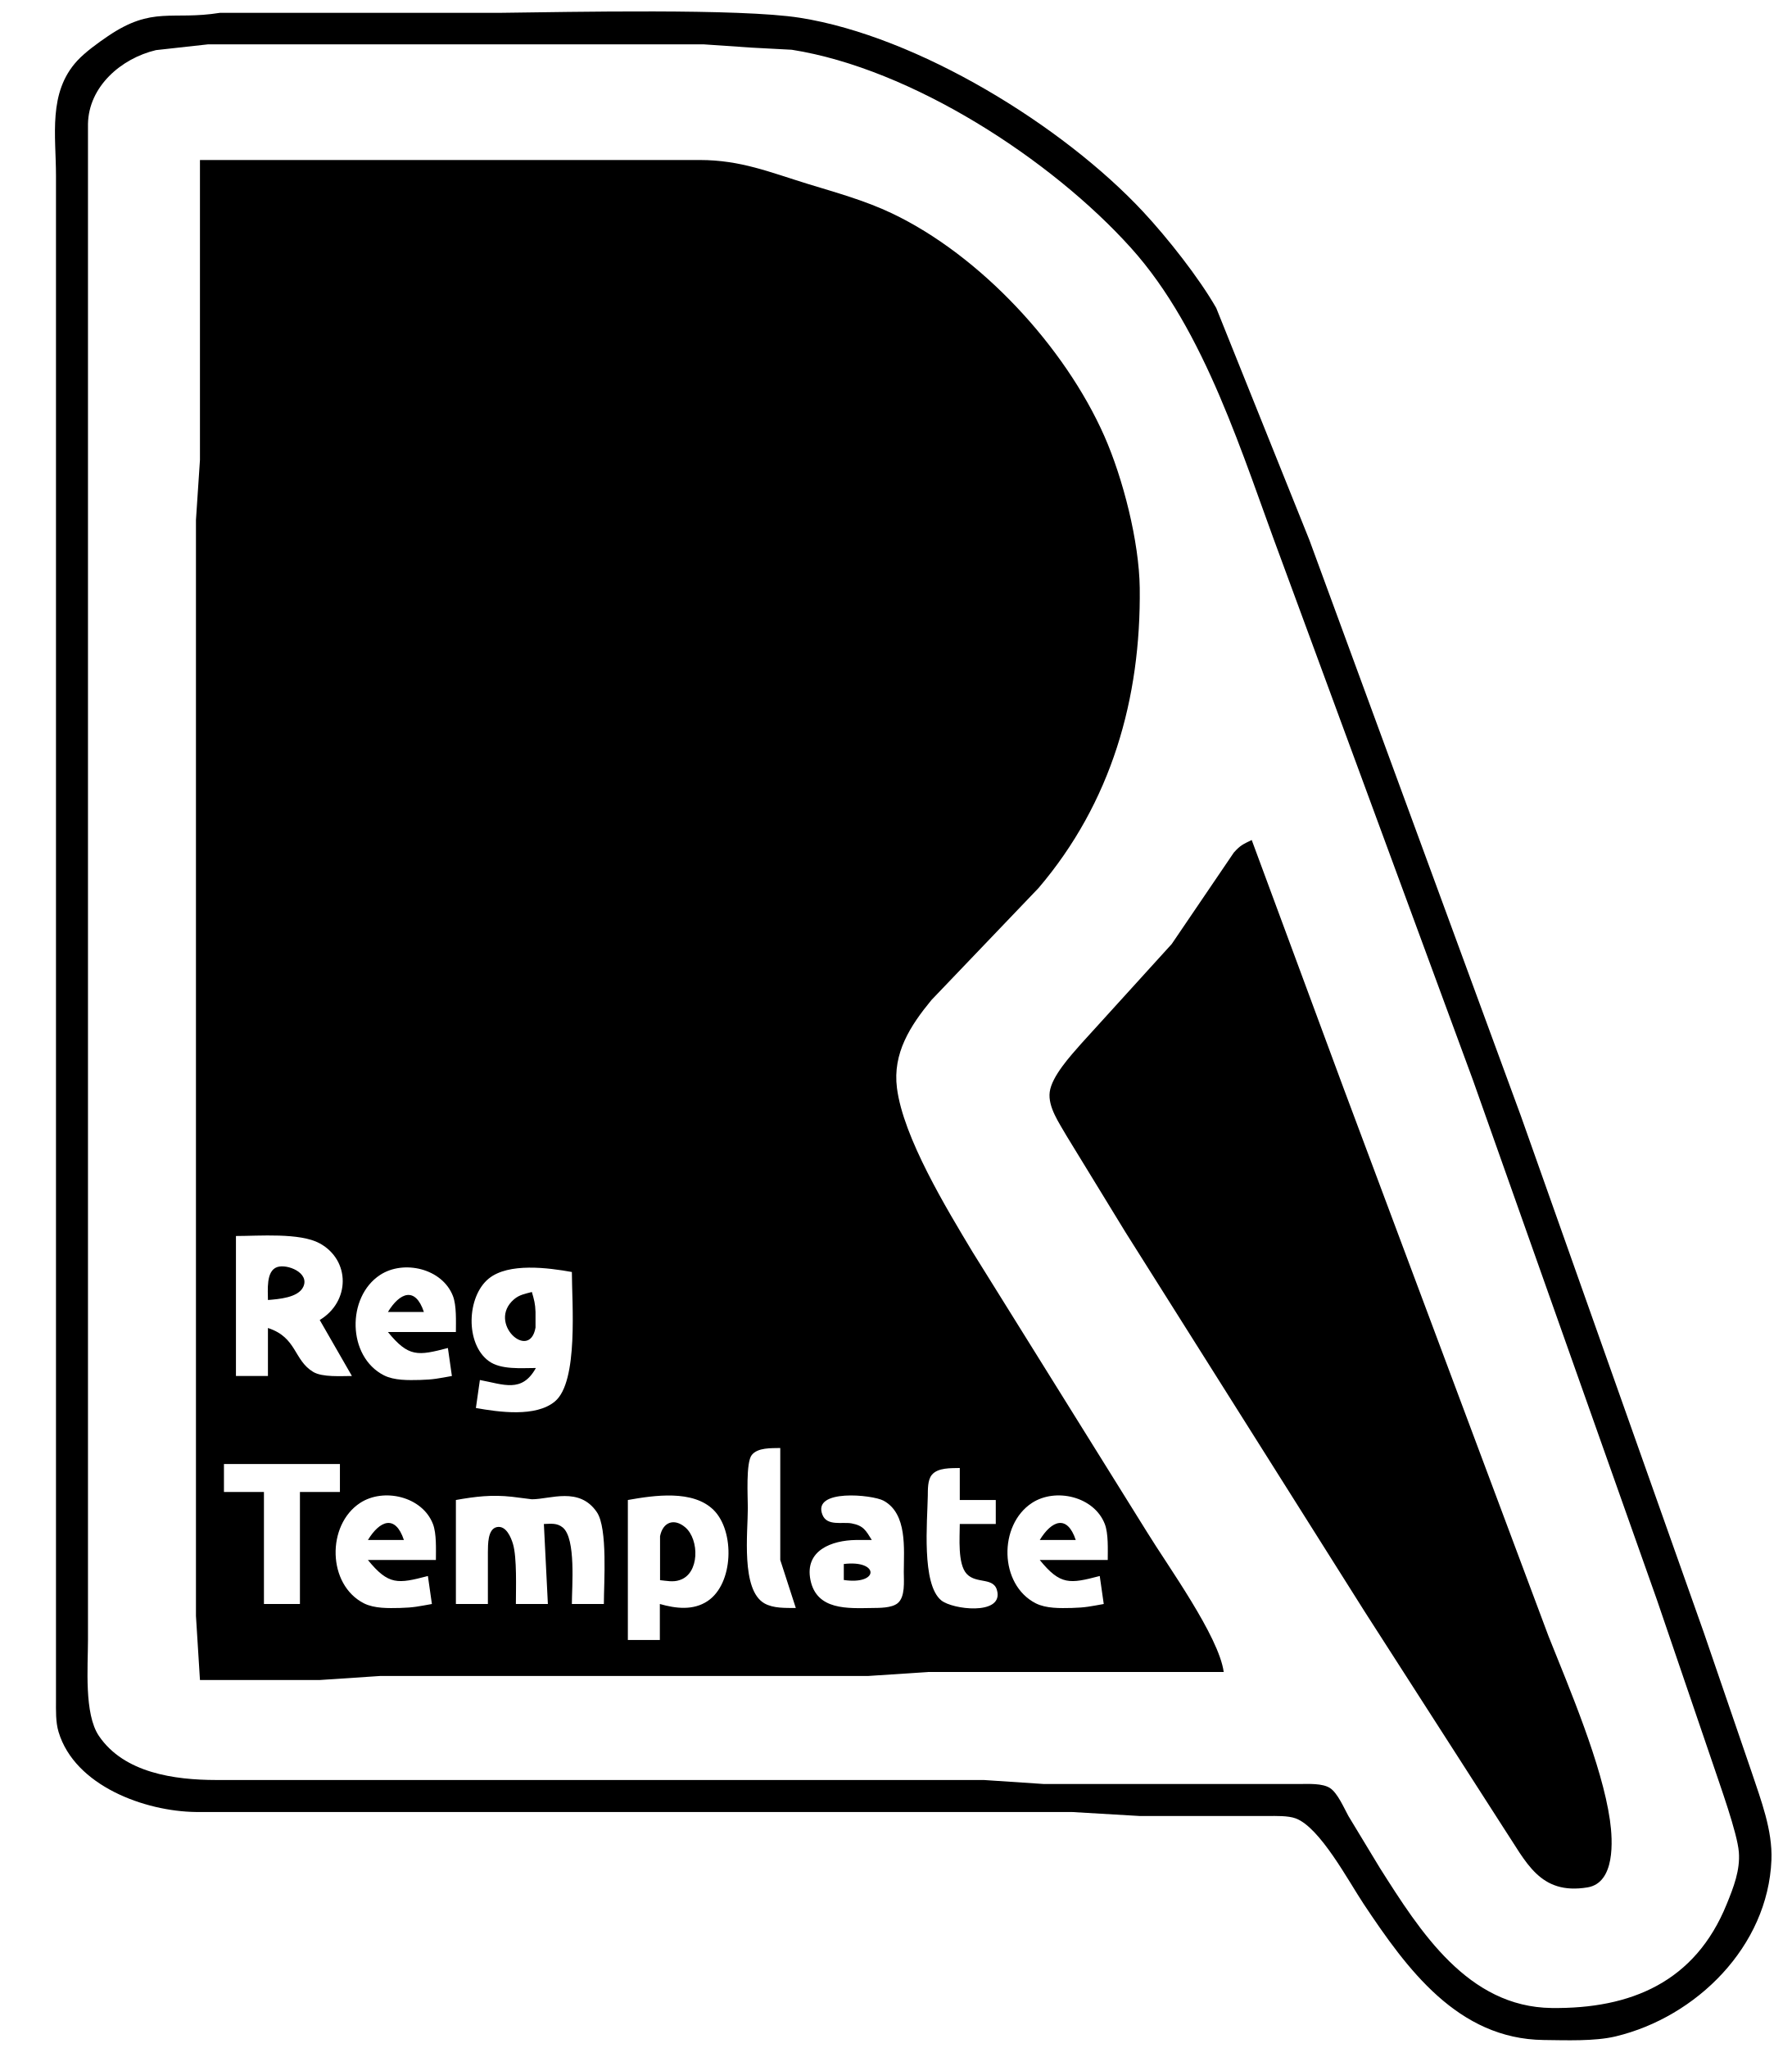
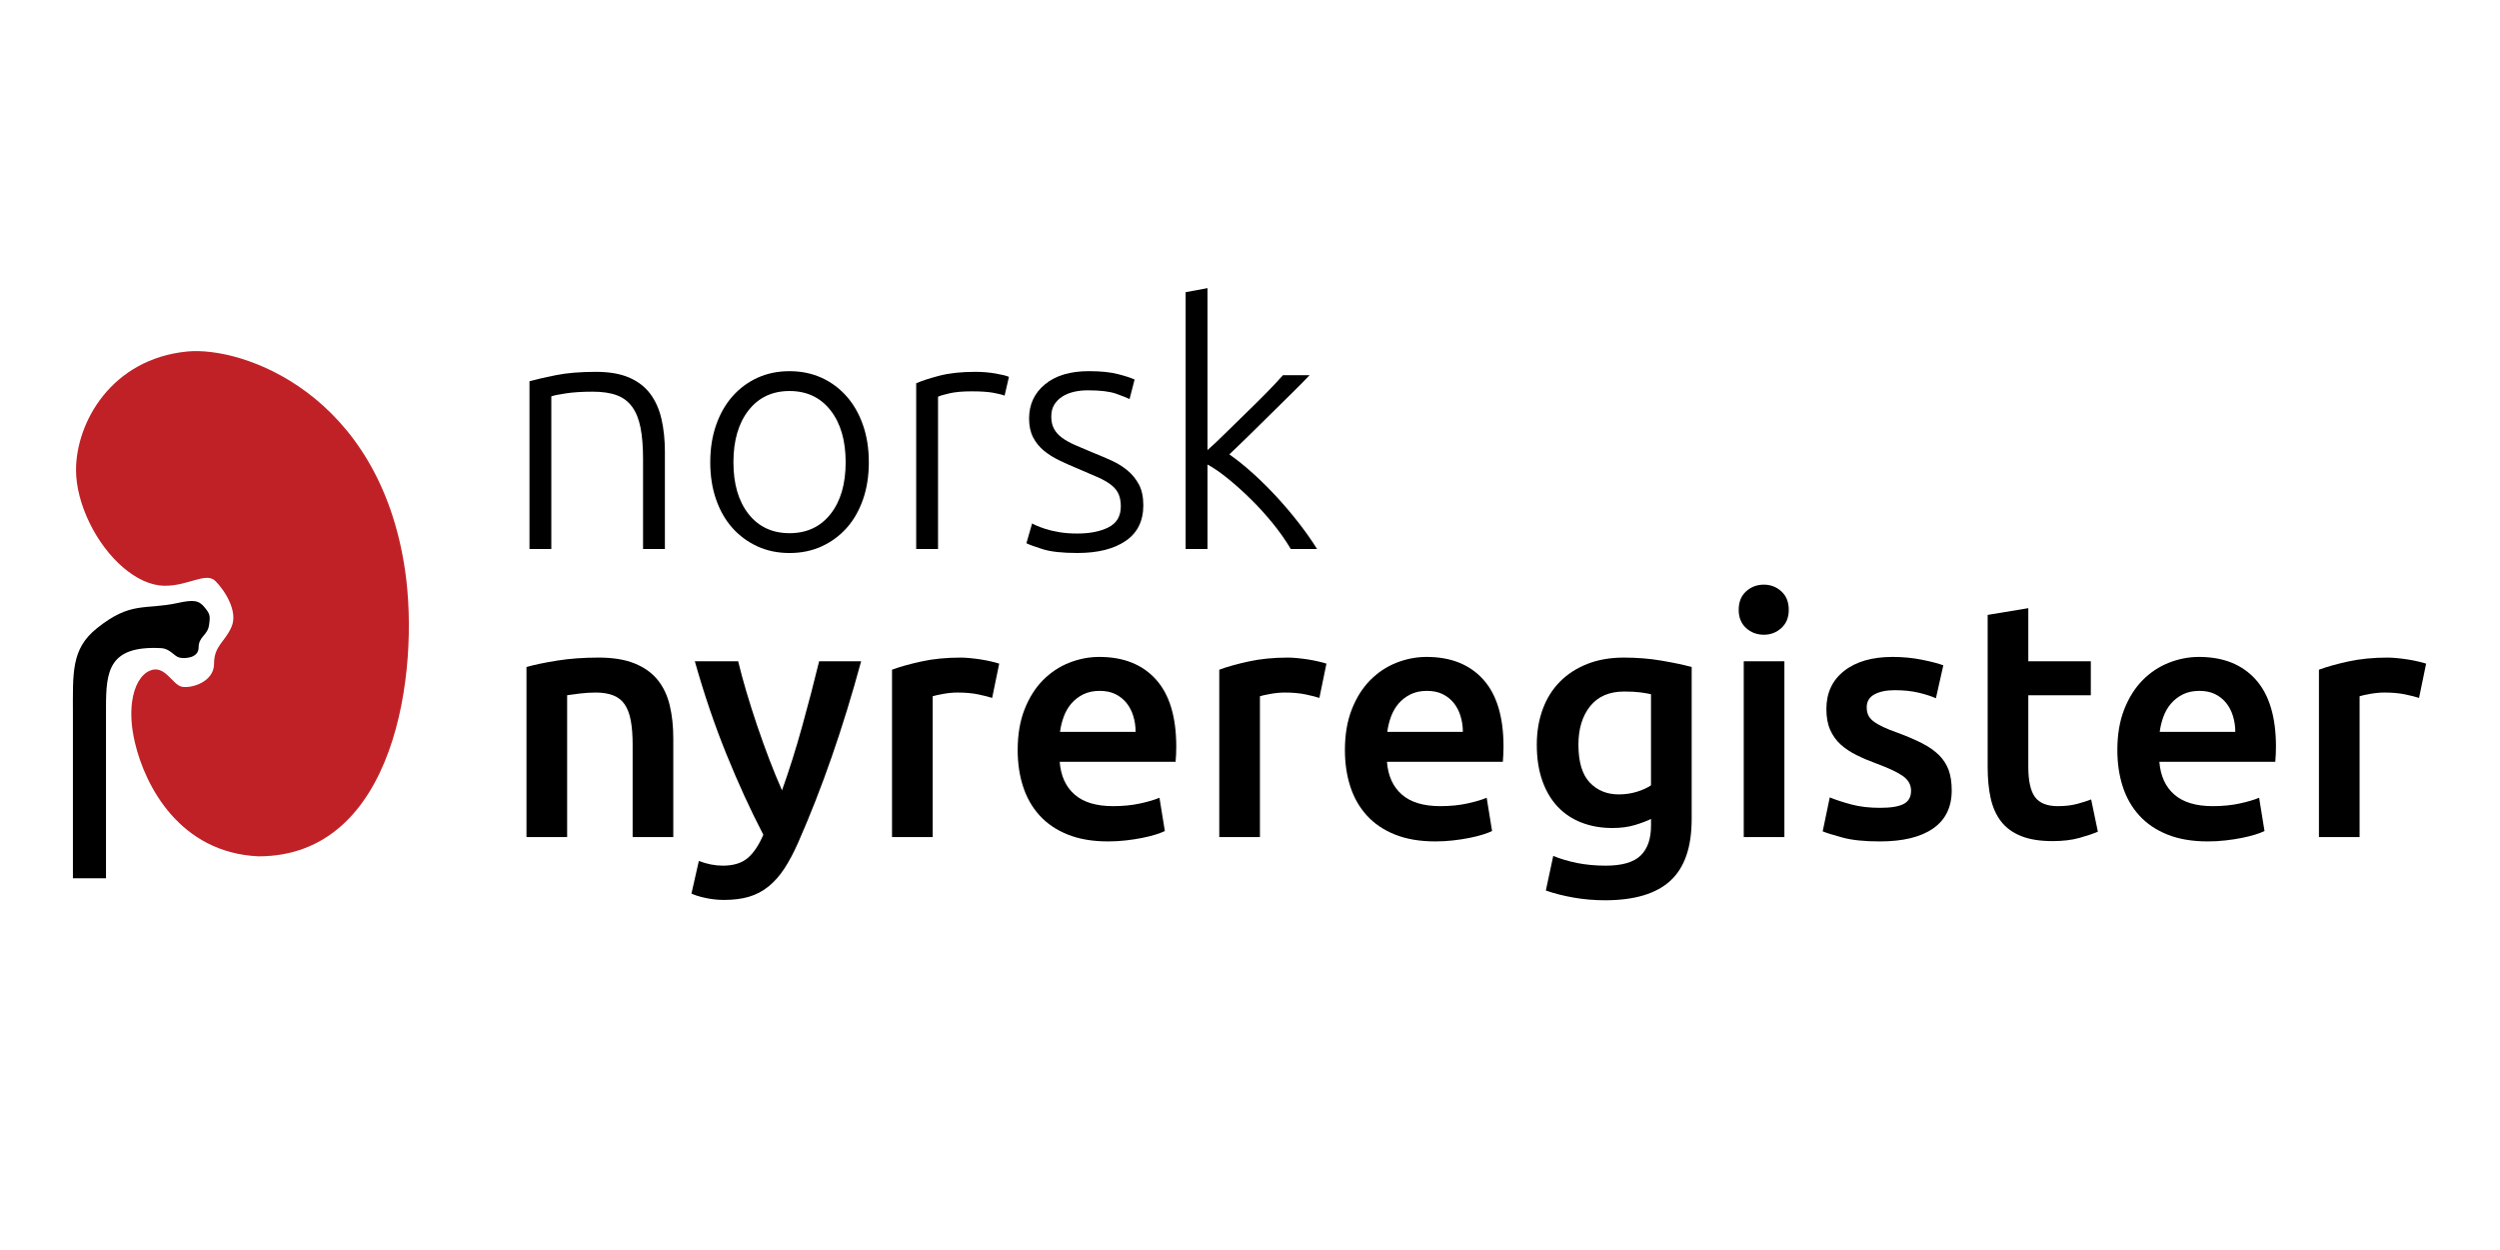
- <svg xmlns="http://www.w3.org/2000/svg" class="logo" width="100%" height="100%" viewBox="0 0 448 512">
+ <svg xmlns="http://www.w3.org/2000/svg" version="1.1" id="Layer_1" x="0px" y="0px" width="283.465px" height="141.732px" viewBox="0 0 283.465 141.732" enable-background="new 0 0 283.465 141.732" xml:space="preserve">
  <g>
-     <path id="RegTemplate" stroke-miterlimit="4" stroke-width="1.123" d="M 125.00,3.21            C 142.58,3.00 184.96,2.07 200.00,4.44              229.53,9.09 265.81,31.41 285.91,53.00              291.89,59.42 299.79,69.40 304.13,77.00              304.13,77.00 327.42,135.00 327.42,135.00              327.42,135.00 380.31,279.00 380.31,279.00              380.31,279.00 426.00,408.00 426.00,408.00              426.00,408.00 438.00,443.00 438.00,443.00              440.33,449.99 443.26,457.56 442.96,465.00              442.09,486.59 424.22,504.26 404.00,509.10              398.74,510.36 391.52,510.06 386.00,510.00              364.49,509.74 351.78,492.18 341.00,476.00              337.21,470.31 330.08,456.85 324.00,454.60              322.07,453.89 319.08,454.00 317.00,454.00              317.00,454.00 285.00,454.00 285.00,454.00              285.00,454.00 268.00,453.00 268.00,453.00              268.00,453.00 49.00,453.00 49.00,453.00              36.24,452.85 18.72,446.49 14.65,433.00              13.89,430.50 14.00,427.60 14.00,425.00              14.00,425.00 14.00,109.00 14.00,109.00              14.00,109.00 14.00,44.00 14.00,44.00              14.00,33.88 11.96,23.15 19.33,15.17              21.33,13.01 24.54,10.70 27.00,9.03              38.20,1.44 42.90,5.14 55.00,3.21              55.00,3.21 125.00,3.21 125.00,3.21 Z            M 39.00,12.53            C 30.25,14.61 22.16,21.66 22.00,31.00              22.00,31.00 22.00,95.00 22.00,95.00              22.00,95.00 22.00,354.00 22.00,354.00              22.00,354.00 22.00,410.00 22.00,410.00              22.00,416.70 21.00,428.44 24.72,433.96              31.02,443.28 43.71,444.98 54.00,445.00              54.00,445.00 246.00,445.00 246.00,445.00              246.00,445.00 261.00,446.00 261.00,446.00              261.00,446.00 325.00,446.00 325.00,446.00              327.24,446.00 330.68,445.78 332.59,447.02              334.47,448.25 336.07,451.98 337.18,454.00              337.18,454.00 345.05,467.00 345.05,467.00              355.10,482.84 367.01,501.74 388.00,502.00              407.80,502.24 423.90,495.52 431.79,476.00              433.47,471.87 435.18,467.54 434.81,463.00              434.42,458.19 430.06,446.19 428.33,441.00              428.33,441.00 414.34,400.00 414.34,400.00              414.34,400.00 368.31,270.00 368.31,270.00              368.31,270.00 320.42,140.00 320.42,140.00              310.70,114.00 301.47,82.71 282.83,62.00              262.86,39.81 227.95,17.16 198.00,12.44              198.00,12.44 188.00,11.91 188.00,11.91              188.00,11.91 176.00,11.09 176.00,11.09              176.00,11.09 124.00,11.09 124.00,11.09              124.00,11.09 52.00,11.09 52.00,11.09              52.00,11.09 39.00,12.53 39.00,12.53 Z            M 175.00,40.00            C 185.23,40.02 192.36,43.01 202.00,45.98              209.12,48.16 216.24,50.11 223.00,53.32              245.15,63.85 266.26,86.66 276.14,109.00              280.82,119.59 284.86,135.41 285.00,147.00              285.32,174.62 277.91,200.62 259.70,222.00              259.70,222.00 232.92,250.00 232.92,250.00              227.61,256.45 223.18,263.29 224.29,272.00              225.86,284.37 236.71,302.19 243.20,313.00              243.20,313.00 286.81,383.00 286.81,383.00              291.97,391.42 304.78,409.05 306.00,418.00              306.00,418.00 232.00,418.00 232.00,418.00              232.00,418.00 217.00,419.00 217.00,419.00              217.00,419.00 95.00,419.00 95.00,419.00              95.00,419.00 80.00,420.00 80.00,420.00              80.00,420.00 50.00,420.00 50.00,420.00              50.00,420.00 49.00,404.00 49.00,404.00              49.00,404.00 49.00,228.00 49.00,228.00              49.00,228.00 49.00,130.00 49.00,130.00              49.00,130.00 50.00,115.00 50.00,115.00              50.00,115.00 50.00,40.00 50.00,40.00              50.00,40.00 175.00,40.00 175.00,40.00 Z            M 335.95,272.00            C 335.95,272.00 387.20,409.00 387.20,409.00              392.51,422.27 400.60,441.27 402.57,455.00              403.33,460.26 403.87,470.72 396.96,471.85              384.97,473.82 381.65,465.47 376.00,457.00              376.00,457.00 341.31,403.00 341.31,403.00              341.31,403.00 281.40,308.00 281.40,308.00              281.40,308.00 266.72,284.00 266.72,284.00              264.92,280.83 262.00,276.78 262.49,273.00              263.01,269.06 267.69,263.96 270.29,261.00              270.29,261.00 293.00,236.00 293.00,236.00              293.00,236.00 308.53,213.14 308.53,213.14              310.22,211.25 310.85,211.07 313.00,210.00              313.00,210.00 335.95,272.00 335.95,272.00 Z            M 79.95,310.84            C 74.97,308.13 64.82,309.00 59.00,309.00              59.00,309.00 59.00,344.00 59.00,344.00              59.00,344.00 67.00,344.00 67.00,344.00              67.00,344.00 67.00,332.00 67.00,332.00              74.27,334.35 73.41,340.03 78.32,342.98              80.61,344.35 85.30,344.00 88.00,344.00              88.00,344.00 79.95,330.00 79.95,330.00              87.58,325.42 87.66,315.08 79.95,310.84 Z            M 69.31,316.77            C 71.82,315.92 77.50,318.19 75.83,321.72              74.54,324.46 69.60,324.78 67.00,325.00              67.01,322.59 66.46,317.74 69.31,316.77 Z            M 113.26,324.00            C 110.58,317.08 100.91,314.89 95.04,318.74              86.64,324.25 86.82,339.15 96.00,343.83              98.62,345.15 102.12,345.05 105.00,344.99              108.46,344.90 109.68,344.59 113.00,344.00              113.00,344.00 112.00,337.00 112.00,337.00              104.48,338.97 102.17,339.34 97.00,333.00              97.00,333.00 114.00,333.00 114.00,333.00              114.00,330.38 114.19,326.40 113.26,324.00 Z            M 122.21,319.65            C 116.71,324.13 116.29,335.92 122.21,340.26              125.25,342.49 130.35,342.00 134.00,342.00              130.52,348.30 125.94,346.11 120.00,345.00              120.00,345.00 119.00,352.00 119.00,352.00              124.71,353.02 133.99,354.36 138.77,350.35              144.69,345.40 143.00,325.68 143.00,318.00              137.10,316.94 127.17,315.61 122.21,319.65 Z            M 106.00,328.00            C 106.00,328.00 97.00,328.00 97.00,328.00              99.95,323.15 103.85,321.54 106.00,328.00 Z            M 133.91,328.00            C 133.91,328.00 133.91,331.89 133.91,331.89              132.45,340.41 121.72,330.73 128.51,324.85              129.87,323.67 131.36,323.44 133.00,323.00              133.57,325.00 133.84,325.88 133.91,328.00 Z            M 187.99,363.74            C 186.48,365.61 187.00,374.29 187.00,377.00              187.00,383.13 185.25,397.45 191.13,400.83              193.39,402.13 196.47,401.97 199.00,402.00              199.00,402.00 195.11,389.99 195.11,389.99              195.11,389.99 195.11,362.00 195.11,362.00              192.83,362.06 189.51,361.86 187.99,363.74 Z            M 56.00,366.00            C 56.00,366.00 56.00,373.00 56.00,373.00              56.00,373.00 66.00,373.00 66.00,373.00              66.00,373.00 66.00,401.00 66.00,401.00              66.00,401.00 75.00,401.00 75.00,401.00              75.00,401.00 75.00,373.00 75.00,373.00              75.00,373.00 85.00,373.00 85.00,373.00              85.00,373.00 85.00,366.00 85.00,366.00              85.00,366.00 56.00,366.00 56.00,366.00 Z            M 232.99,368.74            C 231.93,370.05 232.03,372.41 232.00,374.00              231.90,380.27 230.38,396.09 235.39,400.11              238.24,402.39 250.32,403.81 249.42,398.08              248.80,394.05 244.24,396.16 241.74,393.48              239.42,391.00 240.00,384.33 240.00,381.00              240.00,381.00 249.00,381.00 249.00,381.00              249.00,381.00 249.00,375.00 249.00,375.00              249.00,375.00 240.00,375.00 240.00,375.00              240.00,375.00 240.00,367.00 240.00,367.00              237.83,367.06 234.51,366.86 232.99,368.74 Z            M 108.26,381.00            C 105.58,374.08 95.91,371.89 90.04,375.74              81.64,381.25 81.82,396.15 91.00,400.83              93.62,402.15 97.12,402.05 100.00,401.99              103.46,401.90 104.68,401.59 108.00,401.00              108.00,401.00 107.00,394.00 107.00,394.00              99.48,395.97 97.17,396.34 92.00,390.00              92.00,390.00 109.00,390.00 109.00,390.00              109.00,387.38 109.19,383.40 108.26,381.00 Z            M 149.26,378.06            C 144.88,371.58 137.59,374.82 133.00,374.82              133.00,374.82 128.00,374.19 128.00,374.19              122.95,373.64 118.94,374.12 114.00,375.00              114.00,375.00 114.00,401.00 114.00,401.00              114.00,401.00 122.00,401.00 122.00,401.00              122.00,401.00 122.00,388.00 122.00,388.00              122.04,386.23 121.90,382.24 124.26,381.77              126.54,381.32 127.78,384.32 128.28,386.01              129.29,389.44 129.00,397.12 129.00,401.00              129.00,401.00 137.00,401.00 137.00,401.00              137.00,401.00 136.00,381.00 136.00,381.00              137.72,380.95 139.29,380.68 140.74,381.89              144.06,384.68 143.00,396.64 143.00,401.00              143.00,401.00 151.00,401.00 151.00,401.00              151.00,395.67 151.99,382.09 149.26,378.06 Z            M 176.95,400.26            C 183.45,395.92 183.78,382.84 178.47,377.53              173.31,372.37 163.55,373.83 157.00,375.00              157.00,375.00 157.00,410.00 157.00,410.00              157.00,410.00 165.00,410.00 165.00,410.00              165.00,410.00 165.00,401.00 165.00,401.00              168.94,402.12 173.32,402.69 176.95,400.26 Z            M 214.00,385.00            C 208.08,385.08 201.15,387.54 202.66,395.00              204.21,402.62 212.03,402.08 218.00,402.00              219.89,401.97 222.88,402.04 224.43,400.83              226.41,399.26 226.00,395.30 226.00,393.00              226.01,387.19 226.93,378.43 220.94,375.17              218.18,373.67 203.02,372.14 205.66,378.70              206.82,381.61 210.63,380.42 212.96,380.85              215.95,381.41 216.52,382.64 218.00,385.00              218.00,385.00 214.00,385.00 214.00,385.00 Z            M 276.26,381.00            C 273.58,374.08 263.91,371.89 258.04,375.74              249.64,381.25 249.82,396.15 259.00,400.83              261.62,402.15 265.12,402.05 268.00,401.99              271.46,401.90 272.68,401.59 276.00,401.00              276.00,401.00 275.00,394.00 275.00,394.00              267.48,395.97 265.17,396.34 260.00,390.00              260.00,390.00 277.00,390.00 277.00,390.00              277.00,387.38 277.19,383.40 276.26,381.00 Z            M 101.00,385.00            C 101.00,385.00 92.00,385.00 92.00,385.00              94.95,380.15 98.85,378.54 101.00,385.00 Z            M 165.05,387.00            C 165.05,387.00 165.05,384.06 165.05,384.06              165.76,380.46 168.61,379.50 171.35,381.83              174.90,384.84 175.00,393.49 169.89,395.04              168.32,395.58 166.59,395.19 165.05,395.04              165.05,395.04 165.05,387.00 165.05,387.00 Z            M 269.00,385.00            C 269.00,385.00 260.00,385.00 260.00,385.00              262.95,380.15 266.85,378.54 269.00,385.00 Z            M 211.00,395.00            C 211.00,395.00 211.00,391.00 211.00,391.00              219.87,389.92 219.93,396.31 211.00,395.00 Z" />
+     <path fill="#C02126" d="M45.953,64.71c-2.947-20.202-18.537-25.47-24.727-24.854C12.655,40.708,8.64,47.86,8.624,53.265   c-0.012,3.796,2.274,8.494,5.393,11.121c1.415,1.19,2.981,1.997,4.615,2.029c2.672,0.053,4.732-1.603,5.8-0.535   c1.069,1.07,2.595,3.435,1.832,5.19c-0.762,1.755-1.984,2.137-1.984,4.197c0,2.062-2.595,2.826-3.663,2.596   c-1.07-0.229-1.91-2.519-3.587-1.831c-1.007,0.412-1.796,1.657-2.048,3.545c-0.168,1.259-0.105,2.799,0.315,4.596   c1.159,4.96,5.096,12.511,14.021,12.924C44.891,97.096,47.612,76.097,45.953,64.71" />
+     <path d="M12.024,99.58V80.184c0-4.105,0.321-6.997,6.235-6.695c1.067,0.054,1.483,0.942,2.113,1.077   c0.63,0.137,2.158,0.05,2.158-1.164c0-1.215,0.998-1.358,1.172-2.474c0.169-1.104,0.125-1.29-0.467-2.032   c-0.684-0.857-1.291-0.914-3.111-0.519c-3.697,0.799-5.267-0.236-9.121,2.851c-2.965,2.375-2.732,5.047-2.732,9.983V99.58H12.024z" />
+     <path d="M60.061,43.229c0.736-0.203,1.729-0.433,2.972-0.686c1.245-0.253,2.77-0.381,4.574-0.381c1.499,0,2.75,0.216,3.754,0.648   c1.004,0.432,1.803,1.047,2.402,1.849c0.595,0.801,1.021,1.76,1.275,2.877c0.254,1.118,0.382,2.35,0.382,3.697v11.013h-2.478   V52.032c0-1.396-0.095-2.578-0.286-3.544c-0.191-0.965-0.508-1.752-0.952-2.362c-0.446-0.609-1.028-1.049-1.753-1.315   c-0.724-0.267-1.634-0.4-2.726-0.4c-1.167,0-2.179,0.063-3.031,0.191c-0.85,0.127-1.403,0.242-1.657,0.343v17.301h-2.477V43.229z" />
+     <path d="M98.553,52.415c0,1.549-0.222,2.958-0.667,4.23c-0.445,1.27-1.067,2.351-1.867,3.239c-0.801,0.889-1.747,1.581-2.84,2.078   c-1.093,0.495-2.3,0.743-3.621,0.743c-1.32,0-2.527-0.248-3.62-0.743c-1.092-0.497-2.039-1.189-2.839-2.078   c-0.8-0.888-1.423-1.969-1.867-3.239c-0.445-1.271-0.667-2.681-0.667-4.23c0-1.55,0.223-2.959,0.667-4.23   c0.444-1.271,1.067-2.358,1.867-3.259c0.801-0.902,1.748-1.603,2.839-2.097c1.093-0.496,2.3-0.742,3.62-0.742   c1.321,0,2.528,0.247,3.621,0.742c1.093,0.495,2.039,1.195,2.84,2.097c0.8,0.901,1.422,1.988,1.867,3.259   C98.332,49.456,98.553,50.865,98.553,52.415 M95.924,52.415c0-2.464-0.572-4.428-1.716-5.889c-1.143-1.46-2.693-2.19-4.65-2.19   c-1.955,0-3.505,0.73-4.649,2.19c-1.143,1.461-1.715,3.424-1.715,5.889c0,2.463,0.572,4.42,1.715,5.869   c1.144,1.448,2.694,2.172,4.649,2.172c1.957,0,3.507-0.724,4.65-2.172C95.352,56.835,95.924,54.878,95.924,52.415" />
+     <path d="M110.634,42.162c0.813,0,1.582,0.064,2.306,0.191c0.725,0.127,1.226,0.253,1.506,0.379l-0.496,2.135   c-0.204-0.1-0.616-0.208-1.239-0.323c-0.622-0.114-1.442-0.172-2.458-0.172c-1.068,0-1.926,0.076-2.571,0.23   c-0.649,0.151-1.076,0.278-1.279,0.38v17.264h-2.477V43.458c0.635-0.279,1.512-0.566,2.63-0.858   C107.674,42.31,109.033,42.162,110.634,42.162" />
+     <path d="M122.219,60.494c1.423,0,2.598-0.234,3.525-0.706c0.928-0.47,1.392-1.263,1.392-2.382c0-0.534-0.084-0.99-0.247-1.373   c-0.167-0.379-0.439-0.723-0.82-1.029c-0.382-0.304-0.885-0.596-1.506-0.877c-0.623-0.279-1.39-0.609-2.306-0.991   c-0.737-0.304-1.435-0.616-2.096-0.934c-0.66-0.317-1.245-0.686-1.754-1.104c-0.507-0.42-0.914-0.921-1.218-1.505   c-0.304-0.585-0.458-1.296-0.458-2.135c0-1.6,0.604-2.896,1.811-3.887c1.207-0.992,2.863-1.486,4.972-1.486   c1.347,0,2.46,0.114,3.335,0.343c0.877,0.229,1.491,0.432,1.85,0.609l-0.572,2.211c-0.304-0.153-0.819-0.355-1.542-0.61   c-0.725-0.253-1.786-0.381-3.184-0.381c-0.559,0-1.086,0.056-1.582,0.171s-0.934,0.292-1.314,0.534   c-0.38,0.242-0.686,0.549-0.916,0.918c-0.229,0.37-0.341,0.819-0.341,1.355c0,0.534,0.099,0.993,0.304,1.375   c0.204,0.381,0.501,0.719,0.896,1.011c0.392,0.294,0.875,0.565,1.446,0.819c0.573,0.254,1.226,0.532,1.965,0.835   c0.76,0.303,1.491,0.613,2.19,0.93c0.699,0.316,1.315,0.697,1.849,1.141c0.534,0.444,0.965,0.978,1.296,1.6   c0.33,0.624,0.495,1.406,0.495,2.345c0,1.778-0.666,3.125-2,4.039c-1.335,0.914-3.157,1.372-5.47,1.372   c-1.728,0-3.048-0.146-3.962-0.438c-0.916-0.291-1.525-0.515-1.83-0.667l0.647-2.25c0.078,0.053,0.242,0.134,0.497,0.248   c0.254,0.115,0.596,0.244,1.027,0.382c0.432,0.141,0.948,0.262,1.544,0.361C120.739,60.443,121.433,60.494,122.219,60.494" />
+     <path d="M139.445,51.519c0.898,0.632,1.805,1.363,2.719,2.19c0.916,0.828,1.816,1.726,2.707,2.692   c0.887,0.967,1.727,1.958,2.512,2.976c0.785,1.017,1.455,1.973,2.01,2.869h-2.979c-0.596-1.002-1.287-1.983-2.074-2.947   c-0.787-0.963-1.613-1.871-2.48-2.72c-0.862-0.851-1.728-1.626-2.594-2.327c-0.864-0.7-1.631-1.227-2.297-1.579v9.573h-2.479V33.13   l2.479-0.458v18.357c0.529-0.453,1.189-1.072,1.979-1.857c0.791-0.782,1.598-1.571,2.417-2.365c0.82-0.793,1.596-1.562,2.326-2.306   c0.729-0.743,1.342-1.396,1.836-1.959h3.023c-0.58,0.612-1.25,1.289-2.006,2.033c-0.756,0.744-1.541,1.519-2.359,2.325   c-0.82,0.807-1.627,1.603-2.418,2.384C140.972,50.065,140.2,50.81,139.445,51.519" />
+     <path d="M59.719,75.63c0.889-0.256,2.044-0.496,3.467-0.725c1.423-0.23,2.998-0.344,4.726-0.344c1.625,0,2.985,0.223,4.079,0.667   c1.092,0.444,1.961,1.066,2.61,1.867c0.648,0.801,1.104,1.767,1.372,2.897c0.267,1.129,0.399,2.369,0.399,3.715v11.206h-4.611   V84.433c0-1.068-0.07-1.977-0.209-2.725c-0.14-0.749-0.368-1.36-0.686-1.829c-0.317-0.472-0.75-0.813-1.295-1.031   c-0.546-0.214-1.213-0.323-2-0.323c-0.585,0-1.195,0.039-1.83,0.115c-0.636,0.075-1.105,0.14-1.41,0.189v16.085h-4.611V75.63z" />
+     <path d="M97.678,74.982c-2.054,7.57-4.439,14.432-7.152,20.578c-0.508,1.146-1.03,2.121-1.564,2.937   c-0.534,0.813-1.131,1.484-1.792,2.019c-0.663,0.534-1.399,0.921-2.213,1.163c-0.814,0.24-1.755,0.361-2.823,0.361   c-0.712,0-1.419-0.076-2.117-0.228c-0.701-0.152-1.228-0.319-1.584-0.495l0.839-3.698c0.919,0.357,1.825,0.535,2.719,0.535   c1.198,0,2.136-0.288,2.813-0.858c0.677-0.571,1.27-1.455,1.781-2.65c-1.456-2.794-2.852-5.843-4.192-9.146   c-1.338-3.303-2.531-6.809-3.577-10.518h4.916c0.255,1.065,0.567,2.224,0.937,3.467c0.37,1.246,0.771,2.511,1.205,3.794   c0.434,1.28,0.893,2.56,1.376,3.828c0.486,1.271,0.969,2.453,1.454,3.544c0.81-2.26,1.569-4.668,2.277-7.222   c0.708-2.553,1.354-5.024,1.934-7.411H97.678z" />
+     <path d="M112.541,79.135c-0.382-0.126-0.909-0.259-1.583-0.401c-0.673-0.14-1.454-0.209-2.343-0.209   c-0.509,0-1.047,0.05-1.62,0.153c-0.573,0.102-0.971,0.19-1.2,0.266v15.971h-4.611V75.935c0.887-0.331,2-0.643,3.335-0.934   c1.333-0.293,2.813-0.439,4.44-0.439c0.305,0,0.659,0.019,1.065,0.057c0.407,0.039,0.813,0.09,1.22,0.152   c0.406,0.064,0.801,0.141,1.183,0.23c0.38,0.089,0.686,0.17,0.914,0.246L112.541,79.135z" />
+     <path d="M115.437,85.043c0-1.754,0.261-3.29,0.781-4.614c0.521-1.32,1.213-2.418,2.076-3.296c0.864-0.876,1.856-1.536,2.973-1.981   c1.118-0.444,2.262-0.666,3.43-0.666c2.744,0,4.886,0.852,6.422,2.554c1.537,1.701,2.306,4.242,2.306,7.622   c0,0.255-0.005,0.54-0.019,0.856c-0.014,0.318-0.032,0.604-0.057,0.858h-13.147c0.126,1.602,0.69,2.84,1.694,3.716   c1.004,0.878,2.459,1.314,4.364,1.314c1.117,0,2.141-0.101,3.069-0.304s1.658-0.421,2.191-0.648l0.611,3.772   c-0.254,0.127-0.605,0.262-1.049,0.401c-0.443,0.139-0.953,0.266-1.525,0.381c-0.571,0.115-1.187,0.21-1.848,0.284   c-0.662,0.078-1.335,0.113-2.02,0.113c-1.754,0-3.279-0.26-4.572-0.778c-1.297-0.521-2.364-1.246-3.203-2.174   c-0.838-0.926-1.462-2.02-1.867-3.278C115.639,87.92,115.437,86.542,115.437,85.043 M128.813,82.984   c0-0.635-0.089-1.237-0.267-1.81c-0.178-0.572-0.438-1.067-0.78-1.487c-0.344-0.417-0.764-0.748-1.259-0.991   c-0.496-0.239-1.086-0.36-1.772-0.36c-0.712,0-1.333,0.133-1.867,0.398c-0.534,0.267-0.984,0.617-1.354,1.05   c-0.369,0.433-0.653,0.928-0.856,1.485c-0.203,0.559-0.343,1.13-0.419,1.715H128.813z" />
+     <path d="M149.66,79.135c-0.379-0.126-0.906-0.259-1.582-0.401c-0.672-0.14-1.453-0.209-2.342-0.209c-0.51,0-1.049,0.05-1.619,0.153   c-0.574,0.102-0.973,0.19-1.201,0.266v15.971h-4.612V75.935c0.889-0.331,2-0.643,3.334-0.934c1.334-0.293,2.814-0.439,4.441-0.439   c0.305,0,0.66,0.019,1.064,0.057c0.408,0.039,0.813,0.09,1.221,0.152c0.404,0.064,0.801,0.141,1.182,0.23   c0.381,0.089,0.688,0.17,0.914,0.246L149.66,79.135z" />
+     <path d="M152.555,85.043c0-1.754,0.264-3.29,0.783-4.614c0.52-1.32,1.213-2.418,2.076-3.296c0.863-0.876,1.855-1.536,2.971-1.981   c1.121-0.444,2.266-0.666,3.432-0.666c2.746,0,4.887,0.852,6.424,2.554c1.537,1.701,2.305,4.242,2.305,7.622   c0,0.255-0.006,0.54-0.02,0.856c-0.014,0.318-0.031,0.604-0.057,0.858h-13.146c0.125,1.602,0.689,2.84,1.693,3.716   c1.004,0.878,2.459,1.314,4.365,1.314c1.117,0,2.139-0.101,3.066-0.304s1.658-0.421,2.189-0.648l0.613,3.772   c-0.254,0.127-0.605,0.262-1.047,0.401c-0.445,0.139-0.955,0.266-1.527,0.381c-0.57,0.115-1.186,0.21-1.848,0.284   c-0.664,0.078-1.336,0.113-2.02,0.113c-1.754,0-3.277-0.26-4.572-0.778c-1.297-0.521-2.365-1.246-3.203-2.174   c-0.838-0.926-1.461-2.02-1.867-3.278C152.76,87.92,152.555,86.542,152.555,85.043 M165.934,82.984c0-0.635-0.09-1.237-0.268-1.81   c-0.176-0.572-0.439-1.067-0.779-1.487c-0.344-0.417-0.764-0.748-1.26-0.991c-0.494-0.239-1.086-0.36-1.771-0.36   c-0.711,0-1.332,0.133-1.867,0.398c-0.533,0.267-0.984,0.617-1.355,1.05c-0.367,0.433-0.65,0.928-0.855,1.485   c-0.203,0.559-0.342,1.13-0.418,1.715H165.934z" />
+     <path d="M191.887,92.892c0,3.177-0.809,5.501-2.418,6.976c-1.613,1.473-4.084,2.211-7.412,2.211c-1.221,0-2.408-0.104-3.564-0.305   c-1.158-0.204-2.205-0.472-3.146-0.801l0.84-3.925c0.787,0.328,1.684,0.596,2.688,0.801c1.004,0.2,2.09,0.305,3.258,0.305   c1.854,0,3.176-0.382,3.965-1.146c0.787-0.761,1.18-1.892,1.18-3.39v-0.762c-0.455,0.228-1.059,0.457-1.809,0.686   c-0.75,0.228-1.607,0.343-2.574,0.343c-1.27,0-2.432-0.202-3.486-0.61c-1.055-0.404-1.955-1.004-2.705-1.792   c-0.748-0.785-1.334-1.771-1.754-2.951c-0.418-1.182-0.629-2.549-0.629-4.098c0-1.448,0.221-2.782,0.666-4.001   c0.447-1.222,1.094-2.263,1.945-3.126c0.85-0.863,1.887-1.537,3.105-2.02s2.605-0.725,4.154-0.725c1.5,0,2.922,0.113,4.268,0.344   c1.348,0.227,2.49,0.469,3.43,0.723V92.892z M179.043,84.433c0,1.955,0.426,3.385,1.277,4.287c0.852,0.9,1.951,1.354,3.295,1.354   c0.74,0,1.432-0.102,2.08-0.306c0.646-0.202,1.174-0.444,1.58-0.724V78.715c-0.33-0.075-0.738-0.146-1.219-0.21   c-0.482-0.063-1.092-0.094-1.828-0.094c-1.678,0-2.961,0.552-3.85,1.656C179.488,81.174,179.043,82.629,179.043,84.433" />
+     <path d="M202.902,69.15c0,0.863-0.279,1.549-0.84,2.059c-0.557,0.508-1.219,0.761-1.98,0.761c-0.787,0-1.463-0.253-2.021-0.761   c-0.559-0.509-0.838-1.195-0.838-2.059c0-0.89,0.279-1.587,0.838-2.096s1.234-0.762,2.021-0.762c0.762,0,1.424,0.253,1.98,0.762   C202.623,67.563,202.902,68.261,202.902,69.15 M202.406,94.912h-4.611V74.98h4.611V94.912z" />
+     <path d="M213.266,91.597c1.221,0,2.109-0.146,2.67-0.439c0.559-0.291,0.838-0.793,0.838-1.503c0-0.661-0.301-1.209-0.895-1.641   c-0.598-0.431-1.584-0.9-2.955-1.407c-0.84-0.308-1.607-0.63-2.305-0.975c-0.699-0.343-1.303-0.742-1.811-1.199   c-0.508-0.458-0.91-1.011-1.199-1.659c-0.293-0.646-0.439-1.441-0.439-2.38c0-1.831,0.672-3.272,2.021-4.328   c1.346-1.053,3.174-1.58,5.486-1.58c1.168,0,2.285,0.107,3.352,0.324c1.07,0.215,1.869,0.426,2.404,0.629l-0.84,3.734   c-0.508-0.229-1.156-0.439-1.943-0.628c-0.787-0.19-1.703-0.287-2.742-0.287c-0.941,0-1.703,0.16-2.289,0.476   c-0.584,0.317-0.875,0.808-0.875,1.469c0,0.331,0.057,0.623,0.172,0.876c0.113,0.254,0.311,0.491,0.59,0.704   c0.279,0.218,0.648,0.434,1.104,0.647c0.459,0.219,1.018,0.439,1.678,0.669c1.092,0.407,2.02,0.806,2.783,1.202   c0.762,0.392,1.389,0.837,1.885,1.331c0.494,0.495,0.857,1.061,1.088,1.696c0.227,0.637,0.342,1.398,0.342,2.286   c0,1.907-0.705,3.349-2.117,4.328c-1.408,0.976-3.422,1.464-6.039,1.464c-1.752,0-3.162-0.145-4.229-0.438   c-1.068-0.29-1.818-0.525-2.25-0.703l0.801-3.851c0.688,0.281,1.506,0.549,2.455,0.803   C210.961,91.471,212.047,91.597,213.266,91.597" />
+     <path d="M225.463,69.721l4.611-0.762v6.022h7.09v3.849h-7.09v8.118c0,1.601,0.254,2.743,0.762,3.43   c0.508,0.686,1.371,1.029,2.594,1.029c0.836,0,1.578-0.091,2.229-0.268c0.648-0.176,1.16-0.345,1.543-0.495l0.762,3.657   c-0.533,0.23-1.23,0.465-2.096,0.707c-0.863,0.241-1.879,0.362-3.047,0.362c-1.424,0-2.613-0.191-3.566-0.574   c-0.953-0.38-1.709-0.934-2.268-1.655c-0.561-0.726-0.951-1.603-1.182-2.631c-0.227-1.028-0.342-2.204-0.342-3.525V69.721z" />
+     <path d="M240.174,85.043c0-1.754,0.262-3.29,0.781-4.614c0.521-1.32,1.213-2.418,2.076-3.296c0.863-0.876,1.855-1.536,2.973-1.981   c1.119-0.444,2.264-0.666,3.43-0.666c2.746,0,4.887,0.852,6.424,2.554c1.537,1.701,2.307,4.242,2.307,7.622   c0,0.255-0.008,0.54-0.02,0.856c-0.016,0.318-0.033,0.604-0.057,0.858h-13.148c0.127,1.602,0.691,2.84,1.693,3.716   c1.006,0.878,2.461,1.314,4.365,1.314c1.119,0,2.141-0.101,3.068-0.304s1.658-0.421,2.189-0.648l0.611,3.772   c-0.254,0.127-0.605,0.262-1.047,0.401c-0.445,0.139-0.953,0.266-1.525,0.381s-1.188,0.21-1.85,0.284   c-0.662,0.078-1.334,0.113-2.02,0.113c-1.754,0-3.277-0.26-4.572-0.778c-1.297-0.521-2.363-1.246-3.201-2.174   c-0.84-0.926-1.463-2.02-1.869-3.278C240.377,87.92,240.174,86.542,240.174,85.043 M253.553,82.984c0-0.635-0.092-1.237-0.27-1.81   c-0.176-0.572-0.438-1.067-0.779-1.487c-0.346-0.417-0.764-0.748-1.258-0.991c-0.496-0.239-1.086-0.36-1.771-0.36   c-0.713,0-1.334,0.133-1.869,0.398c-0.533,0.267-0.984,0.617-1.355,1.05c-0.367,0.433-0.65,0.928-0.855,1.485   c-0.201,0.559-0.342,1.13-0.418,1.715H253.553z" />
+     <path d="M274.396,79.135c-0.381-0.126-0.908-0.259-1.582-0.401c-0.674-0.14-1.453-0.209-2.342-0.209   c-0.51,0-1.047,0.05-1.621,0.153c-0.572,0.102-0.971,0.19-1.199,0.266v15.971h-4.611V75.935c0.887-0.331,2-0.643,3.334-0.934   c1.334-0.293,2.814-0.439,4.441-0.439c0.305,0,0.66,0.019,1.064,0.057c0.408,0.039,0.813,0.09,1.221,0.152   c0.404,0.064,0.801,0.141,1.182,0.23c0.381,0.089,0.686,0.17,0.916,0.246L274.396,79.135z" />
  </g>
</svg>
